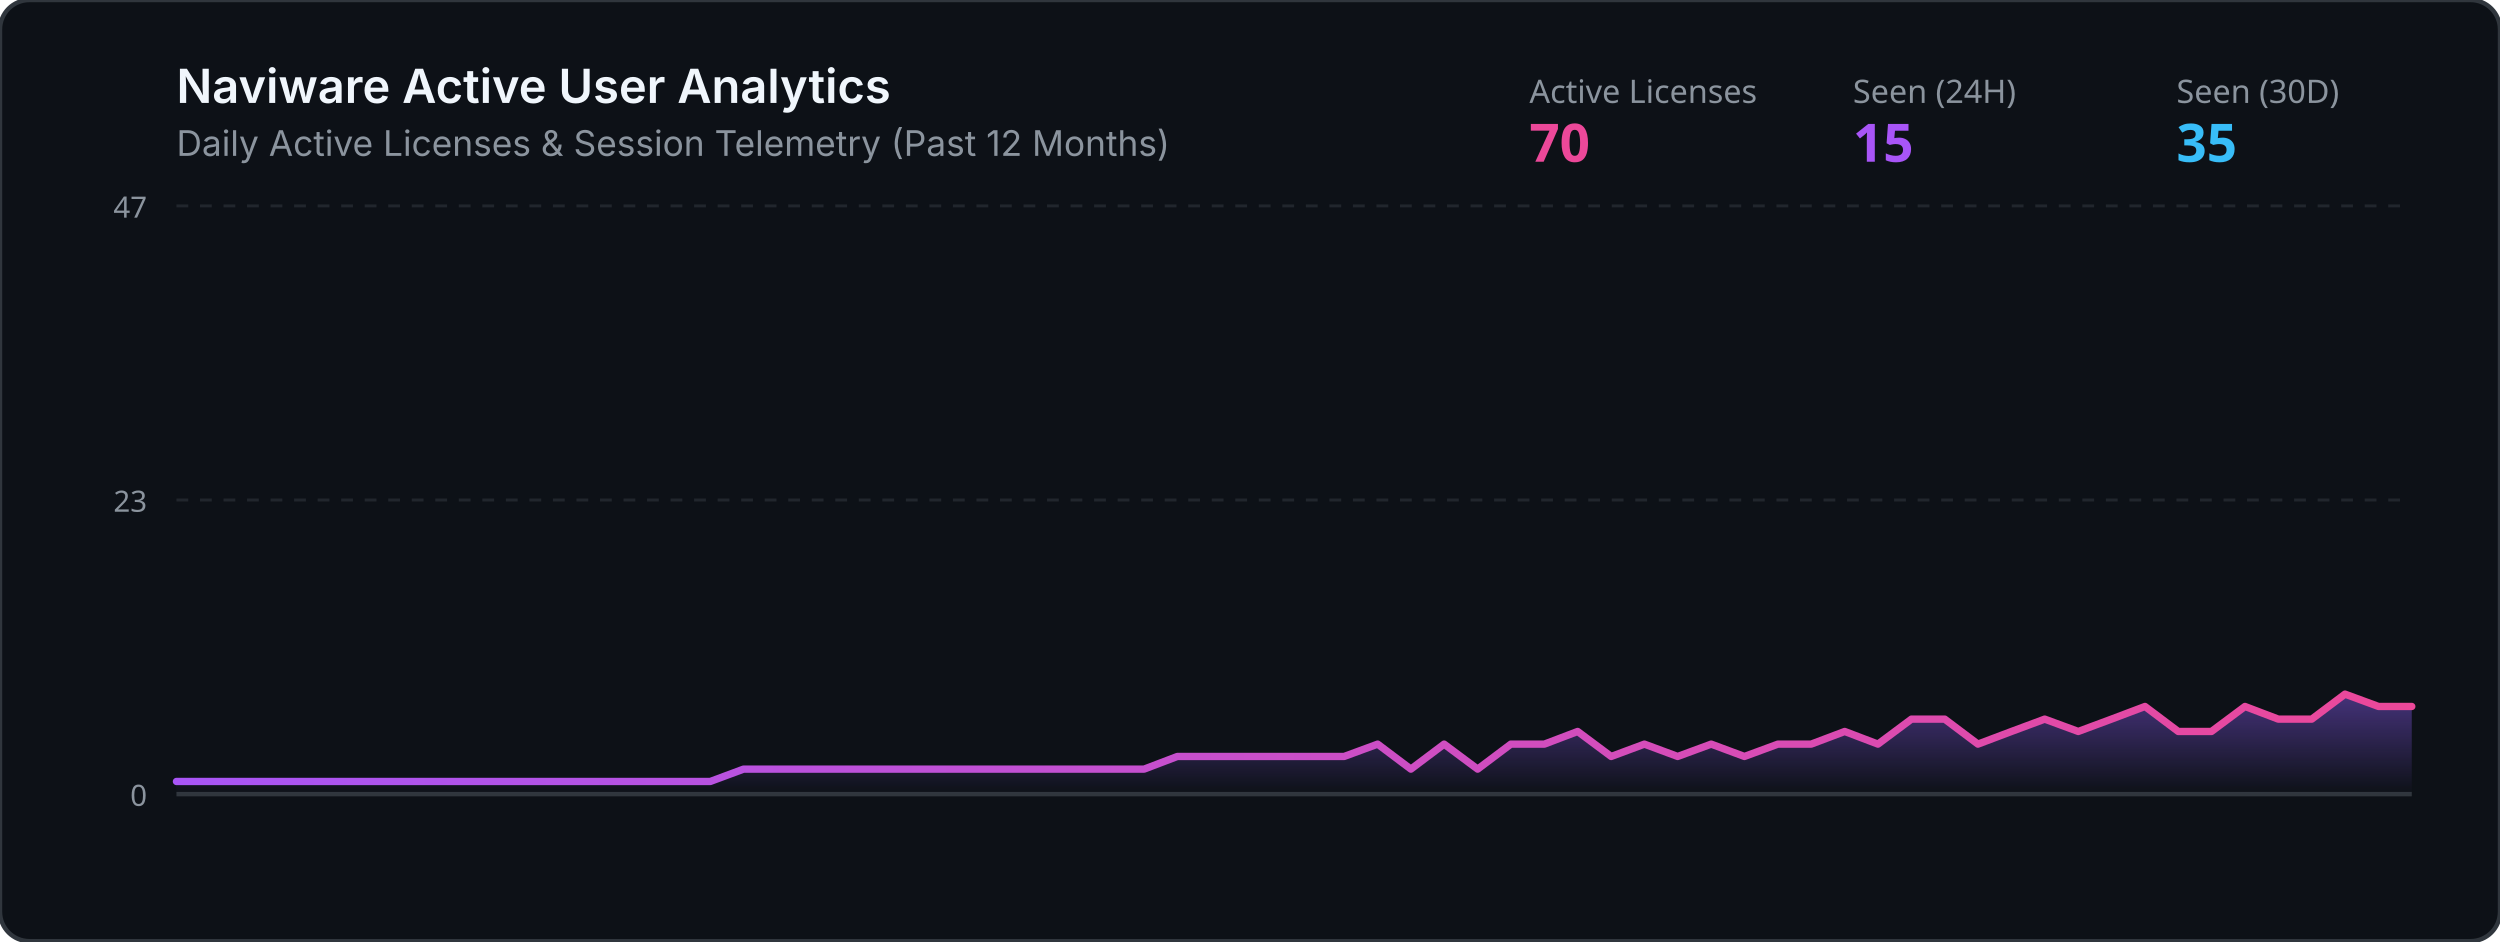
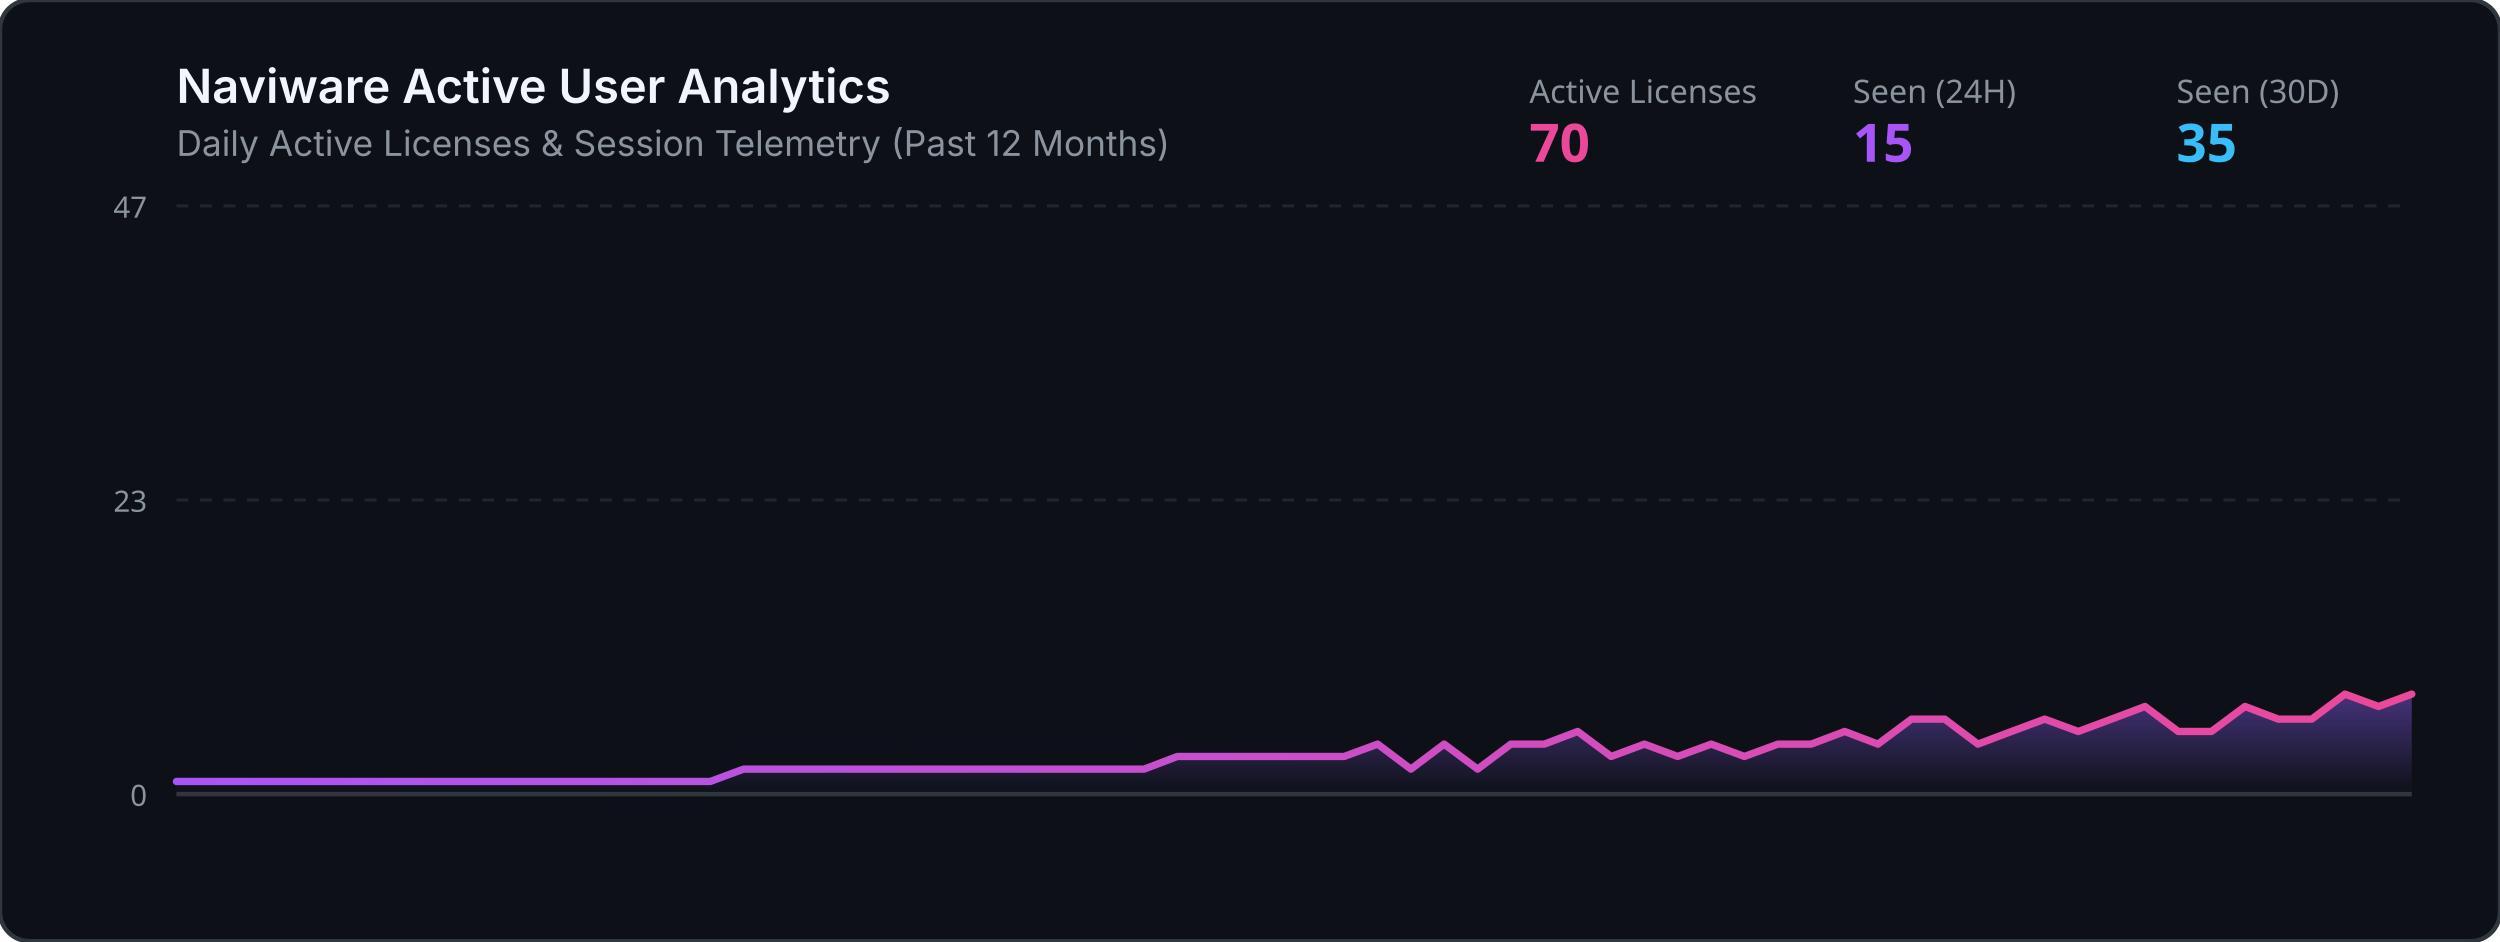
<svg xmlns="http://www.w3.org/2000/svg" viewBox="0 0 850 320" width="100%" height="320">
  <defs>
    <linearGradient id="grad" x1="0%" y1="0%" x2="0%" y2="100%">
      <stop offset="0%" stop-color="#8b5cf6" stop-opacity="0.45" />
      <stop offset="100%" stop-color="#8b5cf6" stop-opacity="0.0" />
    </linearGradient>
    <linearGradient id="lineGrad" x1="0%" y1="0%" x2="100%" y2="0%">
      <stop offset="0%" stop-color="#a855f7" />
      <stop offset="100%" stop-color="#ec4899" />
    </linearGradient>
  </defs>
  <rect width="850" height="320" rx="10" fill="#0d1117" stroke="#30363d" stroke-width="1.5" />
  <text x="60" y="35" fill="#f0f6fc" font-family="-apple-system,BlinkMacSystemFont,Segoe UI,sans-serif" font-size="16" font-weight="600">Naviware Active User Analytics</text>
  <text x="60" y="53" fill="#8b949e" font-family="-apple-system,BlinkMacSystemFont,Segoe UI,sans-serif" font-size="12">Daily Active Licenses &amp; Session Telemetry (Past 12 Months)</text>
  <text x="520" y="35" fill="#8b949e" font-family="sans-serif" font-size="11">Active Licenses</text>
  <text x="520" y="55" fill="#ec4899" font-family="sans-serif" font-size="18" font-weight="bold">70</text>
  <text x="630" y="35" fill="#8b949e" font-family="sans-serif" font-size="11">Seen (24H)</text>
  <text x="630" y="55" fill="#a855f7" font-family="sans-serif" font-size="18" font-weight="bold">15</text>
  <text x="740" y="35" fill="#8b949e" font-family="sans-serif" font-size="11">Seen (30D)</text>
  <text x="740" y="55" fill="#38bdf8" font-family="sans-serif" font-size="18" font-weight="bold">35</text>
  <line x1="60" y1="70" x2="820" y2="70" stroke="#21262d" stroke-width="1" stroke-dasharray="4" />
  <line x1="60" y1="170.0" x2="820" y2="170.0" stroke="#21262d" stroke-width="1" stroke-dasharray="4" />
  <line x1="60" y1="270" x2="820" y2="270" stroke="#30363d" stroke-width="1.5" />
  <text x="50" y="74" fill="#8b949e" font-family="sans-serif" font-size="10" text-anchor="end">47</text>
  <text x="50" y="174.0" fill="#8b949e" font-family="sans-serif" font-size="10" text-anchor="end">23</text>
  <text x="50" y="274" fill="#8b949e" font-family="sans-serif" font-size="10" text-anchor="end">0</text>
-   <polygon points="60,270 60.0,265.7 71.3,265.7 82.7,265.7 94.0,265.7 105.4,265.7 116.7,265.7 128.1,265.7 139.4,265.7 150.7,265.7 162.1,265.7 173.4,265.7 184.8,265.7 196.1,265.7 207.5,265.7 218.8,265.7 230.1,265.7 241.5,265.7 252.8,261.5 264.2,261.5 275.5,261.5 286.9,261.5 298.2,261.5 309.6,261.5 320.9,261.5 332.2,261.5 343.6,261.5 354.9,261.5 366.3,261.5 377.6,261.5 389.0,261.5 400.3,257.2 411.6,257.2 423.0,257.2 434.3,257.2 445.7,257.2 457.0,257.2 468.4,253.0 479.7,261.5 491.0,253.0 502.4,261.5 513.7,253.0 525.1,253.0 536.4,248.7 547.8,257.2 559.1,253.0 570.4,257.2 581.8,253.0 593.1,257.2 604.5,253.0 615.8,253.0 627.2,248.7 638.5,253.0 649.9,244.5 661.2,244.5 672.5,253.0 683.9,248.7 695.2,244.5 706.6,248.7 717.9,244.5 729.3,240.2 740.6,248.7 751.9,248.7 763.3,240.2 774.6,244.5 786.0,244.5 797.3,236.0 808.7,240.2 820.0,240.2 820,270" fill="url(#grad)" />
-   <polyline points="60.0,265.7 71.3,265.7 82.7,265.7 94.0,265.7 105.4,265.7 116.7,265.7 128.1,265.7 139.4,265.7 150.7,265.7 162.1,265.7 173.4,265.7 184.8,265.7 196.1,265.7 207.5,265.7 218.8,265.7 230.1,265.7 241.5,265.7 252.8,261.5 264.2,261.5 275.5,261.5 286.9,261.5 298.2,261.5 309.6,261.5 320.9,261.5 332.2,261.5 343.6,261.5 354.9,261.5 366.3,261.5 377.6,261.5 389.0,261.5 400.3,257.2 411.6,257.2 423.0,257.2 434.3,257.2 445.7,257.2 457.0,257.2 468.4,253.0 479.7,261.5 491.0,253.0 502.4,261.5 513.7,253.0 525.1,253.0 536.4,248.7 547.8,257.2 559.1,253.0 570.4,257.2 581.8,253.0 593.1,257.2 604.5,253.0 615.8,253.0 627.2,248.7 638.5,253.0 649.9,244.5 661.2,244.5 672.5,253.0 683.9,248.7 695.2,244.5 706.6,248.7 717.9,244.5 729.3,240.2 740.6,248.7 751.9,248.7 763.3,240.2 774.6,244.5 786.0,244.5 797.3,236.0 808.7,240.2 820.0,240.2" fill="none" stroke="url(#lineGrad)" stroke-width="2.5" stroke-linecap="round" stroke-linejoin="round" />
+   <polygon points="60,270 60.0,265.7 71.3,265.7 82.7,265.7 94.0,265.7 105.4,265.7 116.7,265.7 128.1,265.7 139.4,265.7 150.7,265.7 162.1,265.7 173.4,265.7 184.8,265.7 196.1,265.7 207.5,265.7 218.8,265.7 230.1,265.7 241.5,265.7 252.8,261.5 264.2,261.5 275.5,261.5 286.9,261.5 298.2,261.5 309.6,261.5 320.9,261.5 332.2,261.5 343.6,261.5 354.9,261.5 366.3,261.5 377.6,261.5 389.0,261.5 400.3,257.2 411.6,257.2 423.0,257.2 434.3,257.2 445.7,257.2 457.0,257.2 468.4,253.0 479.7,261.5 491.0,253.0 502.4,261.5 513.7,253.0 525.1,253.0 536.4,248.7 547.8,257.2 559.1,253.0 570.4,257.2 581.8,253.0 593.1,257.2 604.5,253.0 615.8,253.0 627.2,248.7 638.5,253.0 649.9,244.5 661.2,244.5 672.5,253.0 683.9,248.7 695.2,244.5 706.6,248.7 717.9,244.5 729.3,240.2 740.6,248.7 751.9,248.7 763.3,240.2 774.6,244.5 786.0,244.5 797.3,236.0 808.7,240.2 820.0,236.0 820,270" fill="url(#grad)" />
+   <polyline points="60.0,265.7 71.3,265.7 82.7,265.7 94.0,265.7 105.4,265.7 116.7,265.7 128.1,265.7 139.4,265.7 150.7,265.7 162.1,265.7 173.4,265.7 184.8,265.7 196.1,265.7 207.5,265.7 218.8,265.7 230.1,265.7 241.5,265.7 252.8,261.5 264.2,261.5 275.5,261.5 286.9,261.5 298.2,261.5 309.6,261.5 320.9,261.5 332.2,261.5 343.6,261.5 354.9,261.5 366.3,261.5 377.6,261.5 389.0,261.5 400.3,257.2 411.6,257.2 423.0,257.2 434.3,257.2 445.7,257.2 457.0,257.2 468.4,253.0 479.7,261.5 491.0,253.0 502.4,261.5 513.7,253.0 525.1,253.0 536.4,248.7 547.8,257.2 559.1,253.0 570.4,257.2 581.8,253.0 593.1,257.2 604.5,253.0 615.8,253.0 627.2,248.7 638.5,253.0 649.9,244.5 661.2,244.5 672.5,253.0 683.9,248.7 695.2,244.5 706.6,248.7 717.9,244.5 729.3,240.2 740.6,248.7 751.9,248.7 763.3,240.2 774.6,244.5 786.0,244.5 797.3,236.0 808.7,240.2 820.0,236.0" fill="none" stroke="url(#lineGrad)" stroke-width="2.5" stroke-linecap="round" stroke-linejoin="round" />
</svg>
